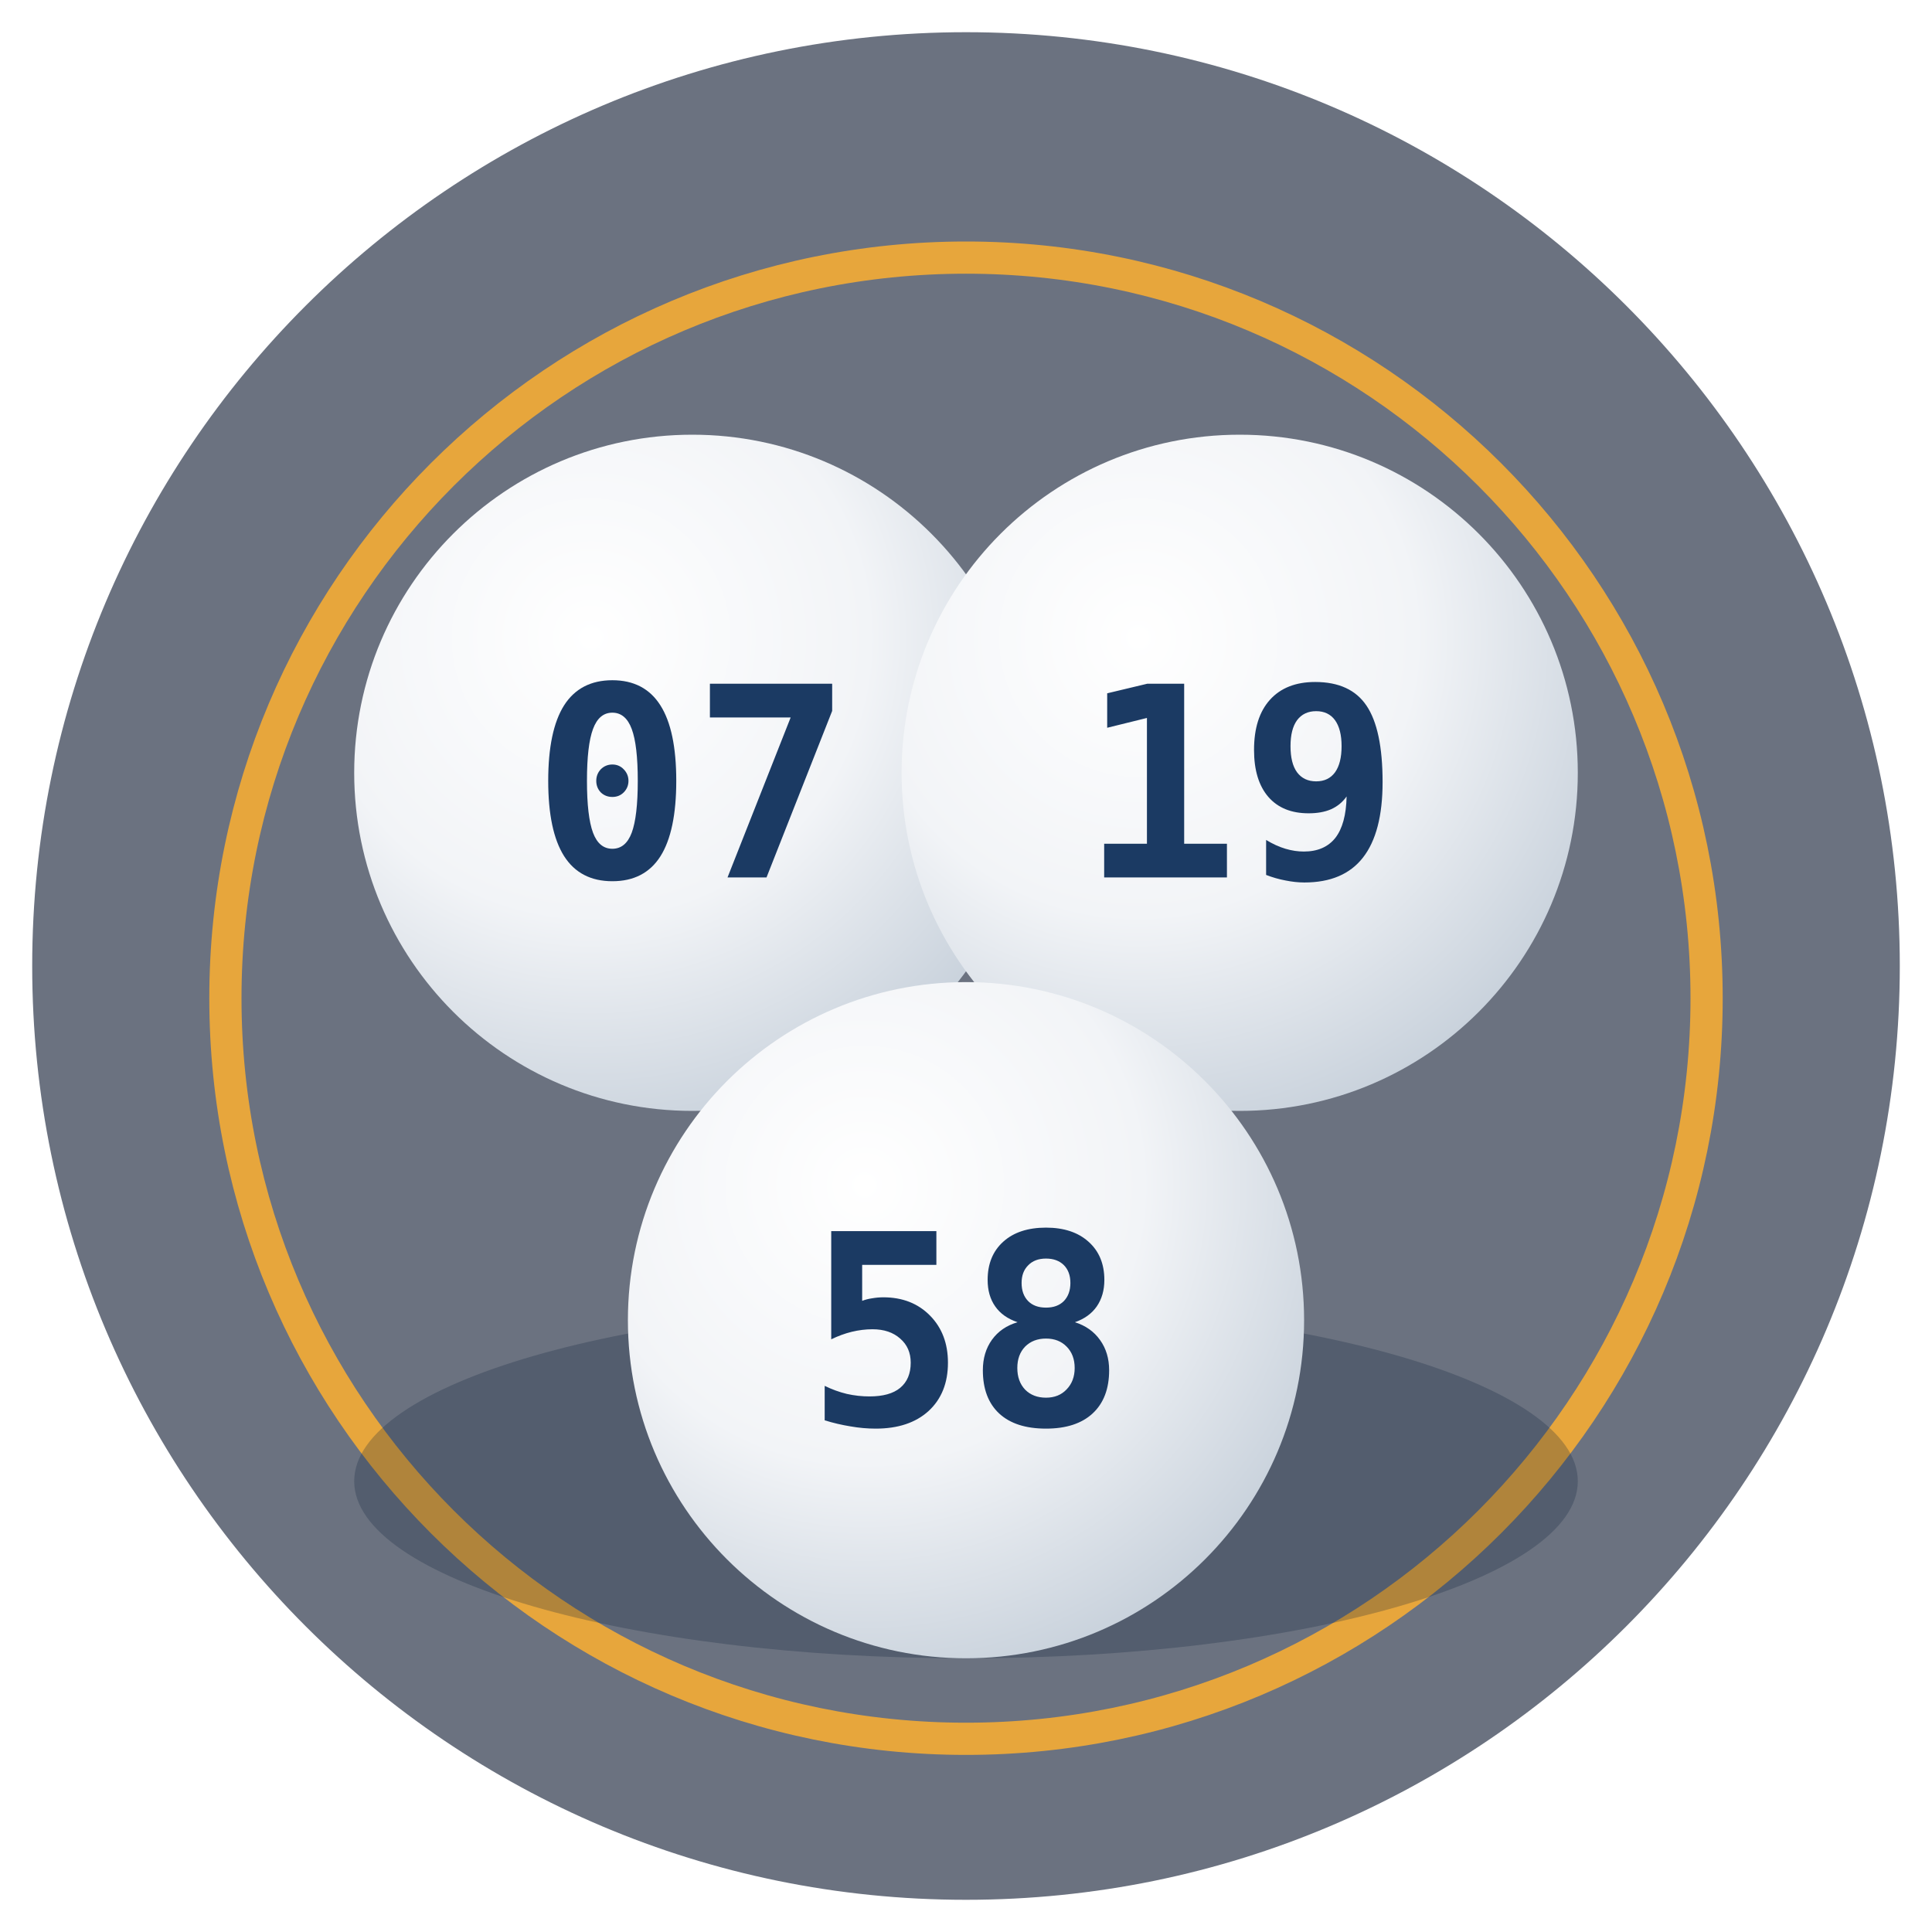
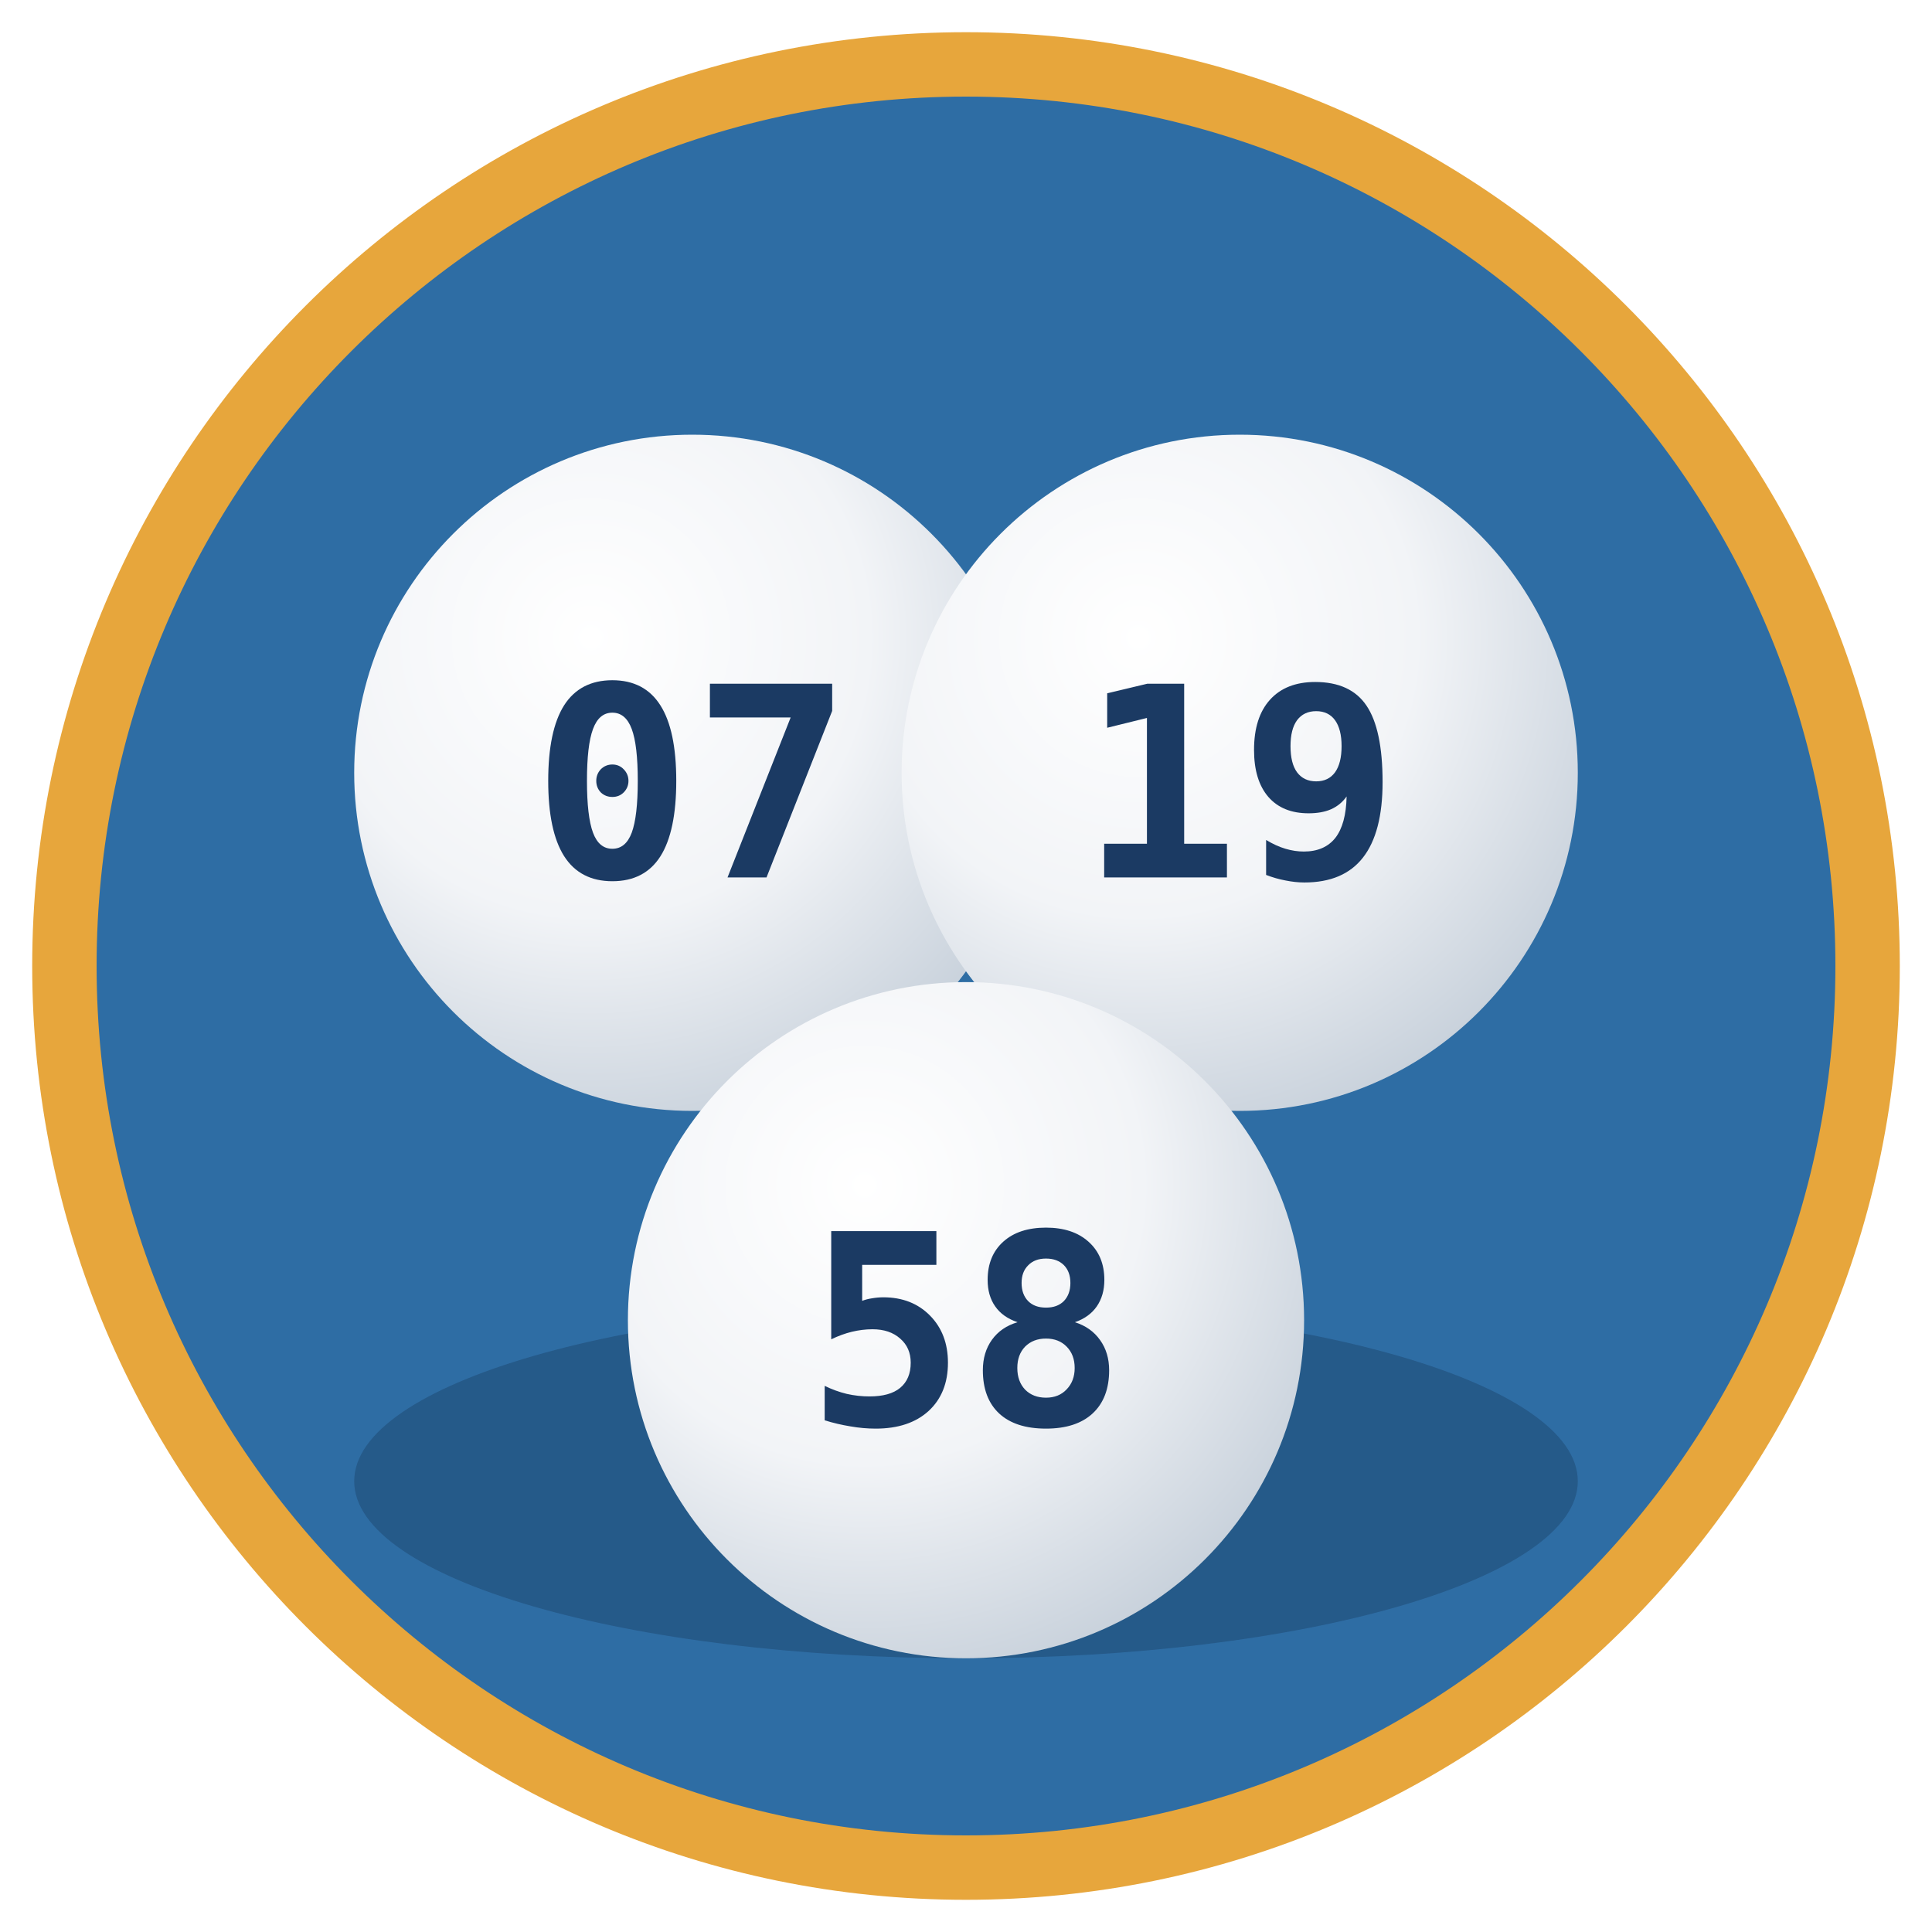
<svg xmlns="http://www.w3.org/2000/svg" viewBox="0 0 120 120" role="img" aria-label="Logo La BankeraRD">
  <defs>
    <radialGradient id="bolaBlanca" cx="35%" cy="30%" r="75%">
      <stop offset="0%" stop-color="#FFFFFF" />
      <stop offset="55%" stop-color="#F2F4F7" />
      <stop offset="100%" stop-color="#C9D2DC" />
    </radialGradient>
  </defs>
-   <circle cx="60" cy="60" r="58" fill="#6B7280" />
-   <circle cx="60" cy="62" r="46" fill="none" stroke="#E7A63C" stroke-width="2" />
+   <circle cx="60" cy="60" r="56" fill="#2E6DA4" stroke="#E7A63C" stroke-width="4" />
  <ellipse cx="60" cy="92" rx="38" ry="11" fill="#0A1E38" opacity="0.25" />
  <circle cx="43" cy="48" r="21" fill="url(#bolaBlanca)" />
  <text x="43" y="54.5" font-family="'Space Mono', monospace" font-weight="700" font-size="16.5" fill="#1B3A63" text-anchor="middle">07</text>
  <circle cx="77" cy="48" r="21" fill="url(#bolaBlanca)" />
  <text x="77" y="54.5" font-family="'Space Mono', monospace" font-weight="700" font-size="16.5" fill="#1B3A63" text-anchor="middle">19</text>
  <circle cx="60" cy="82" r="21" fill="url(#bolaBlanca)" />
  <text x="60" y="88.5" font-family="'Space Mono', monospace" font-weight="700" font-size="16.5" fill="#1B3A63" text-anchor="middle">58</text>
</svg>
